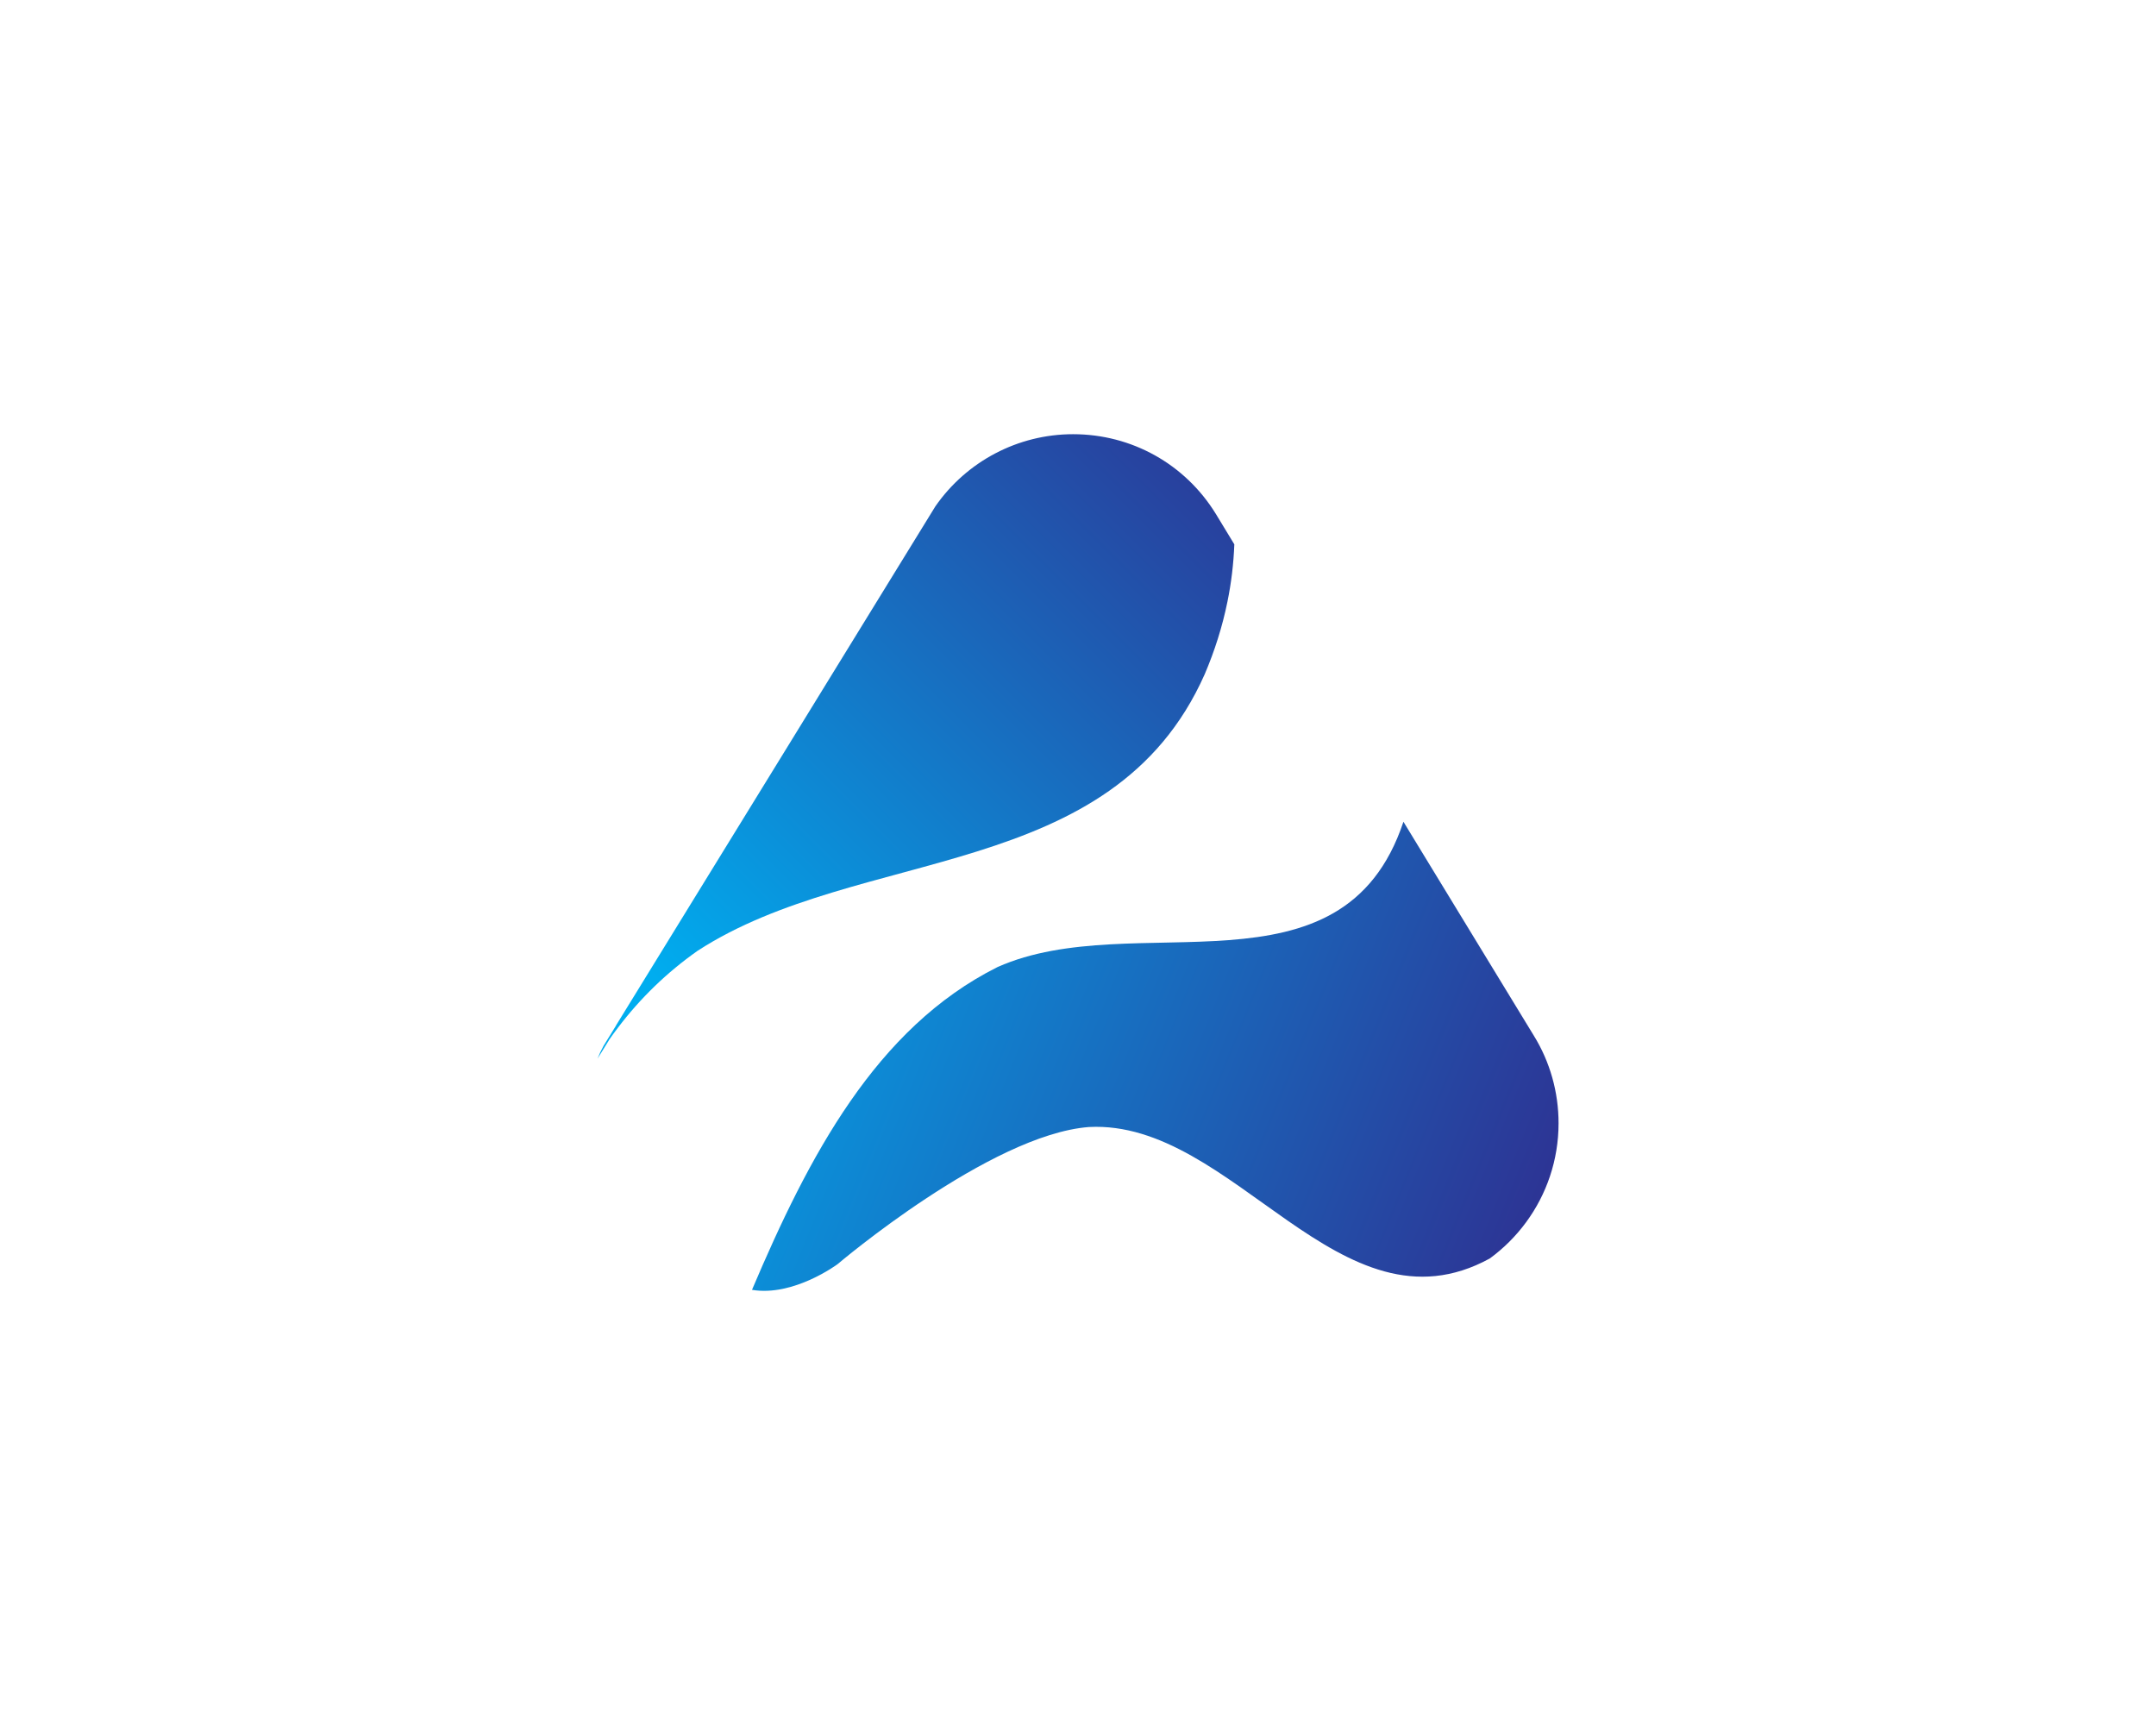
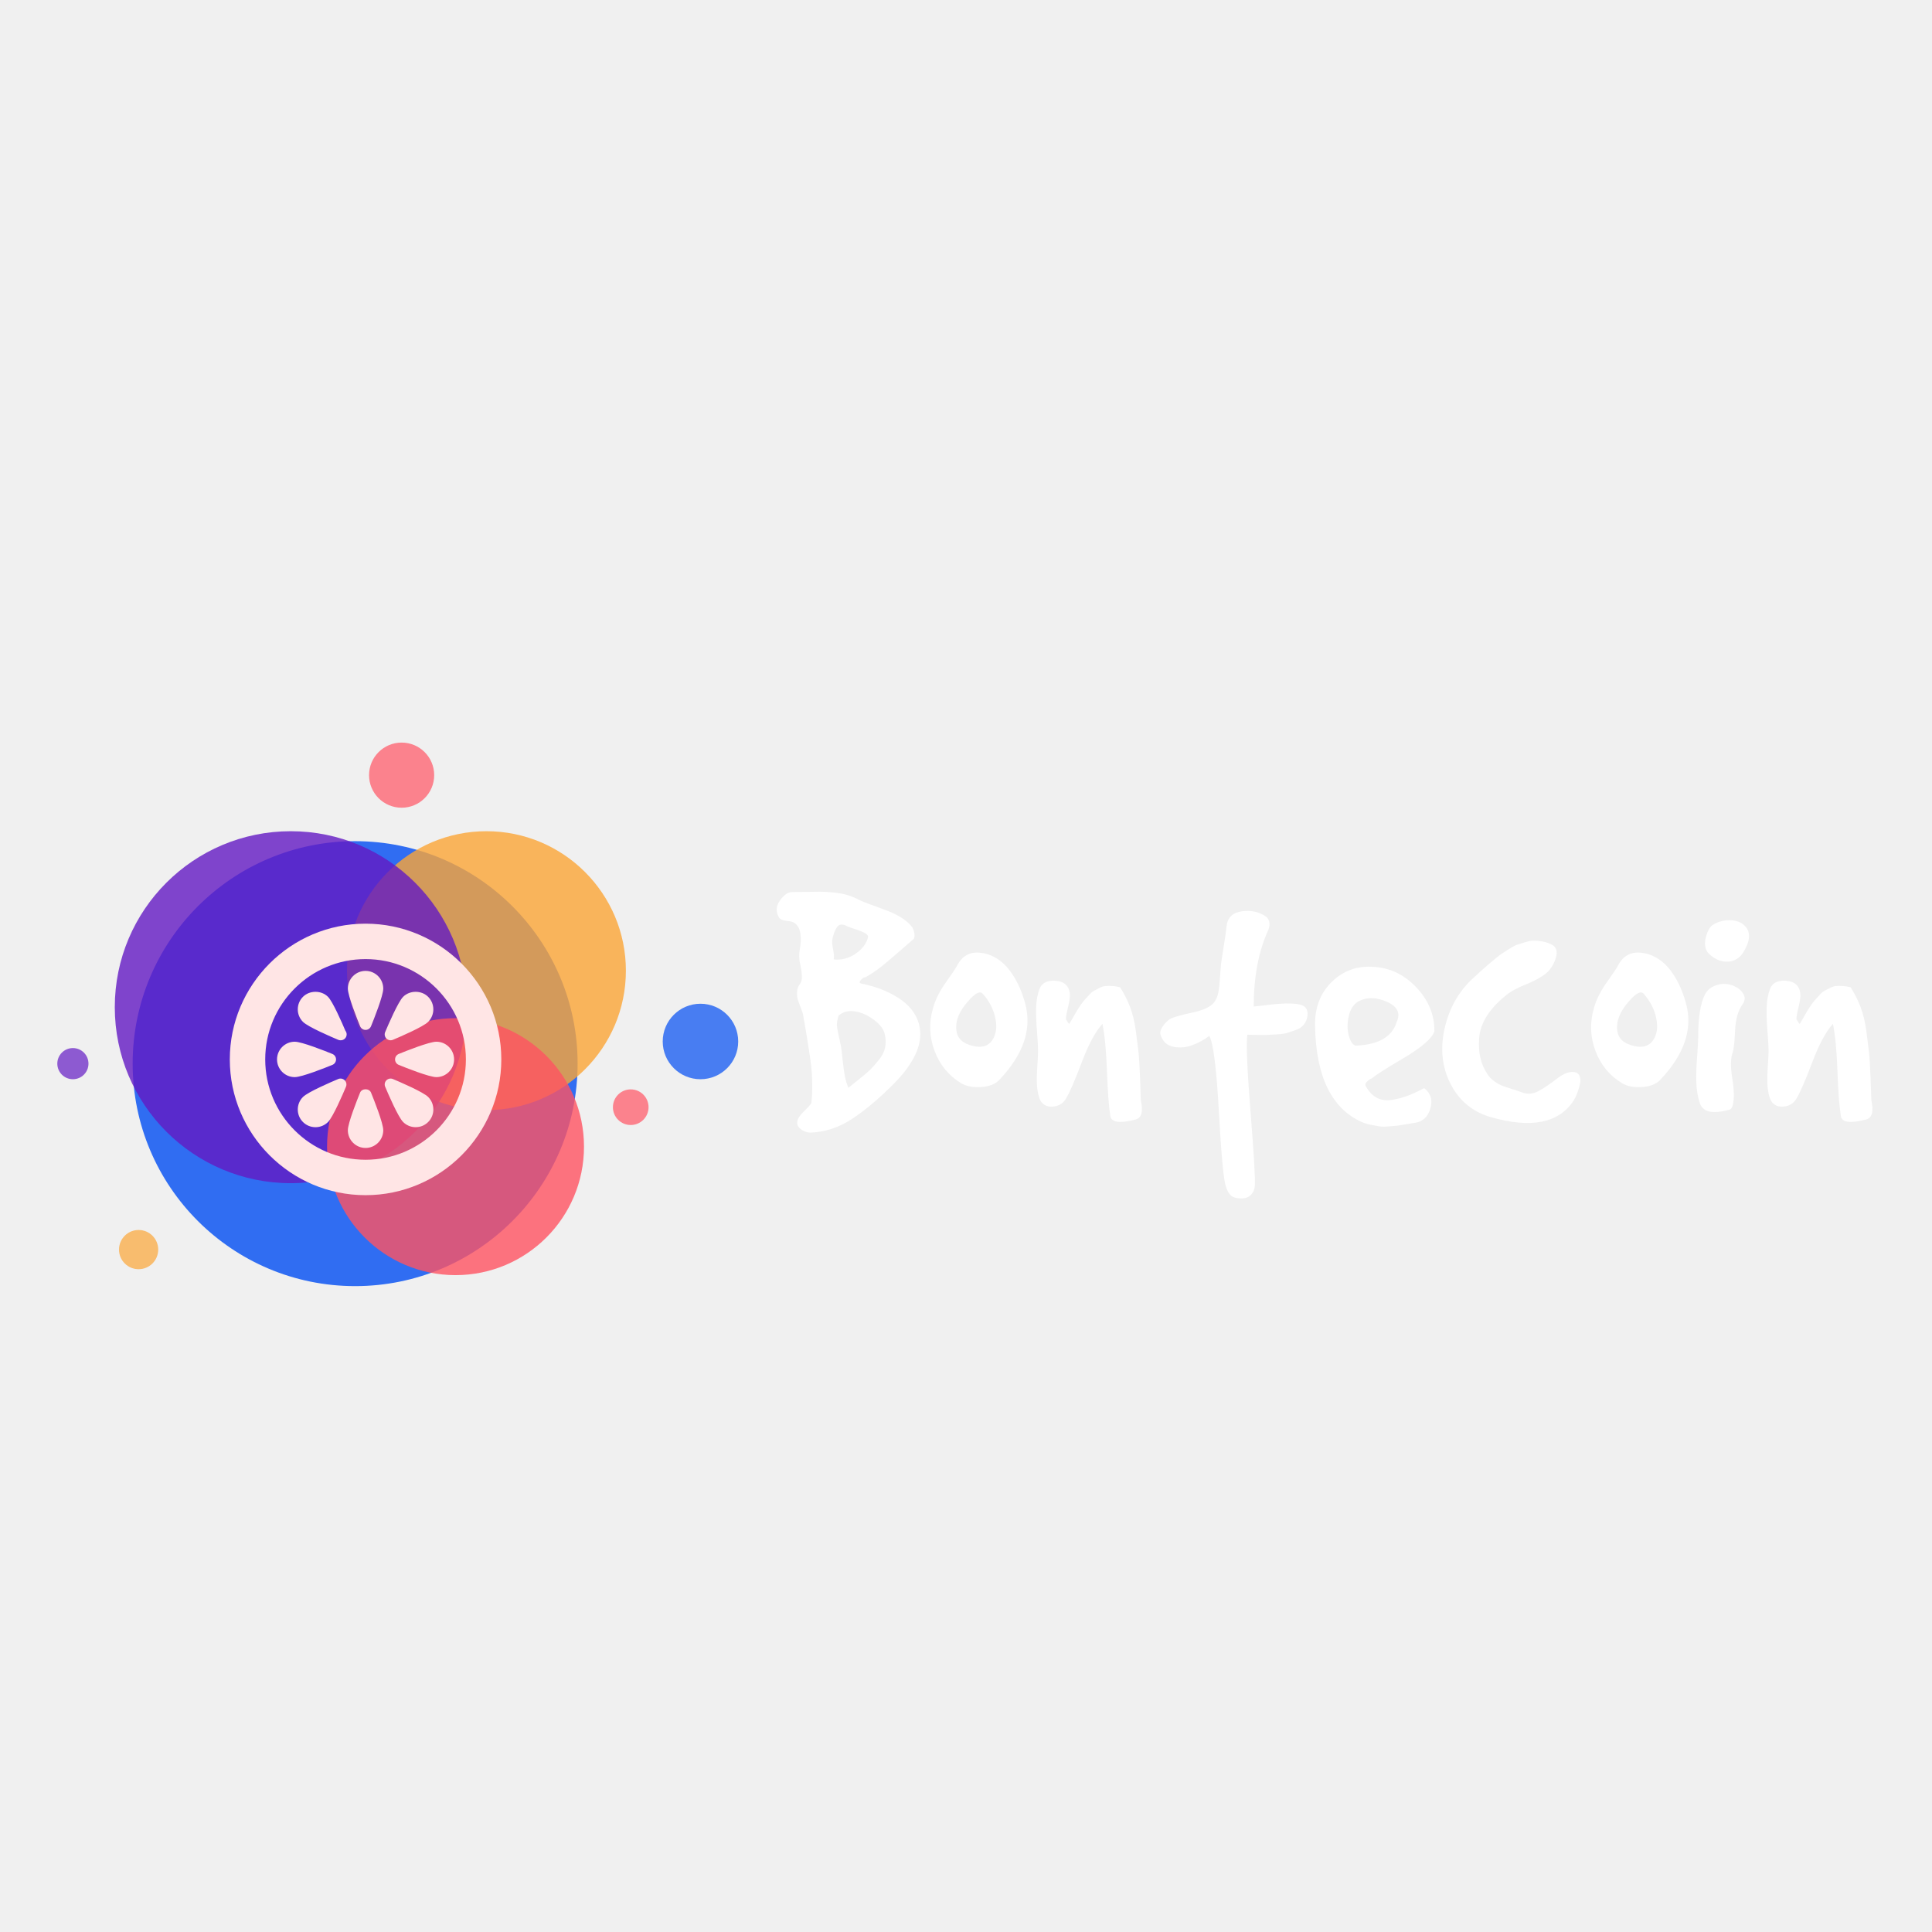
- <svg xmlns="http://www.w3.org/2000/svg" version="1.1" width="1280" height="1024" viewBox="0 0 1280 1024" xml:space="preserve">
+ <svg xmlns="http://www.w3.org/2000/svg" version="1.1" width="500" height="500" viewBox="0 0 500 500" xml:space="preserve">
  <defs>
</defs>
-   <g transform="matrix(1.969278 0 0 1.969278 640.0154 512.0123)" id="background-logo">
-     <rect style="stroke: none; stroke-width: 1; stroke-dasharray: none; stroke-linecap: butt; stroke-dashoffset: 0; stroke-linejoin: miter; stroke-miterlimit: 10; fill: rgb(255,255,255); fill-rule: nonzero; opacity: 1;" paint-order="stroke" x="-325" y="-260" rx="0" ry="0" width="650" height="520" />
+   <g transform="matrix(1,0,0,1,343.2591,262.5126)" style="">
+     <path fill="#ffffff" opacity="1" d="M-136.17-12.94L-136.17-12.94Q-136.65-14.99-136.26-16.93Q-135.87-18.88-136.12-20.88Q-136.36-22.88-137.82-23.75L-137.82-23.75Q-138.21-24.04-139.67-24.19Q-141.13-24.34-141.62-25.02L-141.62-25.02Q-142.98-27.26-141.42-29.45Q-139.87-31.64-138.31-31.64L-138.31-31.64Q-137.33-31.64-134.85-31.69Q-132.37-31.74-131.00-31.74Q-129.64-31.74-127.59-31.54Q-125.55-31.35-123.94-30.86Q-122.33-30.38-120.87-29.60L-120.87-29.60Q-120.00-29.11-114.54-27.16Q-109.09-25.21-107.14-22.49L-107.14-22.49Q-106.26-20.73-106.75-19.56L-106.75-19.56Q-108.02-18.49-110.45-16.35Q-112.89-14.21-114.93-12.55Q-116.98-10.90-119.22-9.63L-119.22-9.63Q-119.90-9.63-120.58-8.75L-120.58-8.75Q-121.07-8.17-120.39-7.97L-120.39-7.97Q-114.93-6.90-110.79-4.27Q-106.65-1.64-105.48 2.35L-105.48 2.35Q-103.44 9.46-112.11 18.13L-112.11 18.13Q-117.76 23.78-122.72 27.04Q-127.69 30.31-133.24 30.60L-133.24 30.60Q-134.80 30.69-136.12 29.62Q-137.43 28.55-136.65 26.90L-136.65 26.90Q-136.26 26.12-134.75 24.66Q-133.24 23.19-133.24 22.71L-133.24 22.71Q-133.05 20.86-133.05 18.86Q-133.05 16.86-133.15 15.31Q-133.24 13.75-133.58 11.41Q-133.92 9.07-134.12 7.85Q-134.31 6.64-134.75 3.96Q-135.19 1.28-135.39 0.31L-135.39 0.31Q-135.48-0.38-135.97-1.59Q-136.46-2.81-136.75-3.69Q-137.04-4.56-136.99-5.78Q-136.94-7.00-136.17-7.97L-136.17-7.97Q-135.29-9.04-136.17-12.94ZM-127.89-19.17L-127.89-19.17Q-127.98-18.39-127.64-16.74Q-127.30-15.08-127.50-14.21L-127.50-14.21Q-124.48-13.91-121.94-15.62Q-119.41-17.32-118.73-19.56L-118.73-19.56Q-118.34-20.34-119.17-20.88Q-120.00-21.41-121.80-22.00Q-123.60-22.58-124.18-22.88L-124.18-22.88Q-125.84-23.75-126.67-22.53Q-127.50-21.32-127.89-19.17ZM-125.45 9.46L-125.45 9.46Q-125.35 10.24-125.11 12.48Q-124.87 14.72-124.57 16.18Q-124.28 17.64-123.70 19.01L-123.70 19.01Q-123.21 18.62-120.97 16.82Q-118.73 15.01-117.95 14.23Q-117.17 13.45-115.86 11.85Q-114.54 10.24-114.20 8.63Q-113.86 7.03-114.25 5.27L-114.25 5.27Q-114.64 3.23-117.07 1.43Q-119.51-0.38-121.99-0.77Q-124.48-1.16-126.23 0.31L-126.23 0.31Q-126.72 1.96-126.67 2.84Q-126.62 3.71-126.08 6.05Q-125.55 8.39-125.45 9.46Z" />
+     <path fill="#ffffff" opacity="1" d="M-94.48 17.84L-94.48 17.84Q-99.35 14.92-101.39 9.46Q-103.44 4.01-101.78-1.64L-101.78-1.64Q-100.91-4.86-98.37-8.41Q-95.84-11.97-95.55-12.65L-95.55-12.65Q-93.60-16.35-89.66-15.96Q-85.71-15.57-82.69-12.26L-82.69-12.26Q-79.48-8.56-77.92-2.71L-77.92-2.71Q-75.29 7.12-84.64 16.96L-84.64 16.96Q-86.20 18.62-89.36 18.81Q-92.53 19.01-94.48 17.84ZM-91.36 8.20L-91.36 8.20Q-88.05 8.97-86.49 6.73Q-84.93 4.49-85.66 0.99Q-86.39-2.52-88.93-5.34L-88.93-5.34Q-90.00-6.51-92.63-3.49L-92.63-3.49Q-96.23 0.50-95.74 4.20L-95.74 4.20Q-95.35 7.32-91.36 8.20Z" />
+     <path fill="#ffffff" opacity="1" d="M-74.61 9.46L-74.61 9.46Q-74.61 7.90-74.90 4.25Q-75.19 0.60-75.10-1.98Q-75.00-4.56-74.22-6.61L-74.22-6.61Q-73.34-8.85-70.27-8.70Q-67.21-8.56-66.52-6.12L-66.52-6.12Q-66.13-4.76-66.77-2.23Q-67.40 0.31-67.40 1.28L-67.40 1.28Q-67.21 1.47-66.91 2.06L-66.91 2.06Q-66.62 2.45-66.52 2.45L-66.52 2.45Q-66.33 2.16-65.60 0.89Q-64.87-0.38-64.62-0.81Q-64.38-1.25-63.65-2.32Q-62.92-3.40-62.53-3.78Q-62.14-4.17-61.41-5.00Q-60.68-5.83-60.10-6.12Q-59.51-6.41-58.68-6.85Q-57.86-7.29-57.08-7.34Q-56.30-7.39-55.37-7.34Q-54.45-7.29-53.38-7.00L-53.38-7.00Q-51.82-4.56-50.79-1.89Q-49.77 0.79-49.28 4.49Q-48.80 8.20-48.60 9.90Q-48.41 11.60-48.21 16.52Q-48.02 21.44-48.02 22.22L-48.02 22.22Q-47.04 26.51-49.28 27.19L-49.28 27.19Q-55.52 28.84-55.91 26.31L-55.91 26.31Q-56.49 22.61-56.78 14.62Q-57.08 6.64-57.95 2.45L-57.95 2.45Q-60.68 5.47-63.31 12.43Q-65.94 19.40-67.40 21.83L-67.40 21.83Q-68.57 23.78-70.96 23.88Q-73.34 23.97-74.22 21.83L-74.22 21.83Q-74.80 20.18-74.90 18.18Q-75.00 16.18-74.80 13.41Q-74.61 10.63-74.61 9.46Z" />
+     <path fill="#ffffff" opacity="1" d="M-27.27-12.94L-27.27-12.94Q-27.17-13.82-26.59-17.37Q-26.01-20.93-25.81-22.88L-25.81-22.88Q-25.42-26.19-21.82-26.67Q-18.21-27.16-15.49-25.21L-15.49-25.21Q-14.22-23.95-15.00-21.90L-15.00-21.90Q-18.80-13.62-18.80-2.03L-18.80-2.03Q-18.02-2.13-16.07-2.32L-16.07-2.32Q-7.40-3.49-5.55-1.93L-5.55-1.93Q-4.48-0.86-5.06 1.18L-5.06 1.18Q-5.36 2.16-6.04 2.89Q-6.72 3.62-7.94 4.06Q-9.16 4.49-10.08 4.79Q-11.01 5.08-12.76 5.18Q-14.51 5.27-15.34 5.32Q-16.17 5.37-18.12 5.32Q-20.06 5.27-20.45 5.27L-20.45 5.27Q-20.94 8.58-19.63 25.14Q-18.31 41.70-18.51 44.33L-18.51 44.33Q-18.60 45.79-19.53 46.72Q-20.45 47.64-21.92 47.64L-21.92 47.64Q-23.67 47.64-24.54 47.01Q-25.42 46.38-26.01 44.53L-26.01 44.53Q-26.88 42.09-27.81 25.24Q-28.73 8.39-30.29 5.57L-30.29 5.57Q-32.34 7.12-34.77 8.00Q-37.21 8.88-39.59 8.39Q-41.98 7.90-42.86 5.47L-42.86 5.47Q-43.25 4.49-42.42 3.23Q-41.59 1.96-40.42 1.18L-40.42 1.18Q-39.15 0.50-34.82-0.42Q-30.49-1.35-29.12-3.01L-29.12-3.01Q-28.25-4.08-27.95-5.68Q-27.66-7.29-27.52-9.63Q-27.37-11.97-27.27-12.94Z" />
+     <path fill="#ffffff" opacity="1" d="M-2.92 3.13L-2.92 3.13Q-3.12-4.17 1.66-8.65Q6.43-13.14 13.54-12.16L13.54-12.16Q19.38-11.38 23.72-6.51Q28.05-1.64 27.95 4.40L27.95 4.40Q27.08 7.12 19.92 11.36Q12.76 15.60 11.79 16.57L11.79 16.57Q11.30 16.67 10.57 17.35Q9.84 18.03 10.23 18.62L10.23 18.62Q11.40 20.76 13.15 21.64Q14.90 22.51 17.09 22.12Q19.29 21.73 21.09 21.05Q22.89 20.37 25.32 19.10L25.32 19.10Q27.86 21.05 26.93 24.31Q26.01 27.58 22.99 28.06L22.99 28.06Q22.79 28.06 20.84 28.41Q18.90 28.75 18.41 28.80Q17.92 28.84 16.27 28.99Q14.61 29.14 13.73 28.99Q12.86 28.84 11.59 28.60Q10.32 28.36 9.16 27.87L9.16 27.87Q-2.53 22.61-2.92 3.13ZM7.69 8.10L7.69 8.10Q16.46 7.71 18.21 1.96L18.21 1.96Q19.77-1.45 15.68-3.25Q11.59-5.05 8.38-3.40L8.38-3.40Q6.43-2.32 5.80 0.45Q5.16 3.23 5.84 5.61Q6.53 8.00 7.69 8.10Z" />
+     <path fill="#ffffff" opacity="1" d="M30.29 5.27L30.29 5.27Q31.85-3.98 38.38-9.73L38.38-9.73Q38.57-9.92 39.98-11.19Q41.39-12.45 41.78-12.79Q42.17-13.14 43.54-14.26Q44.90-15.38 45.49-15.77Q46.07-16.15 47.39-16.98Q48.70-17.81 49.48-18.05Q50.26-18.30 51.52-18.69Q52.79-19.08 53.72-19.08Q54.64-19.08 55.81-18.88Q56.98-18.69 58.05-18.20L58.05-18.20Q60.29-17.23 59.32-14.40L59.32-14.40Q58.44-11.77 56.54-10.36Q54.64-8.95 51.72-7.78Q48.80-6.61 47.14-5.44L47.14-5.44Q39.93 0.11 39.54 6.25L39.54 6.25Q39.15 11.70 41.59 15.31L41.59 15.31Q42.27 16.47 43.44 17.30Q44.61 18.13 45.49 18.47Q46.36 18.81 48.12 19.35Q49.87 19.88 50.55 20.18L50.55 20.18Q52.79 21.05 55.03 19.79Q57.27 18.52 59.51 16.77Q61.75 15.01 63.41 14.92L63.41 14.92Q64.87 14.82 65.40 15.70Q65.94 16.57 65.65 17.94Q65.36 19.30 64.92 20.42Q64.48 21.54 63.99 22.32L63.99 22.32Q58.25 31.08 42.56 26.60L42.56 26.60Q35.84 24.66 32.48 18.62Q29.12 12.58 30.29 5.27Z" />
+     <path fill="#ffffff" opacity="1" d="M76.56 17.84L76.56 17.84Q71.69 14.92 69.64 9.46Q67.60 4.01 69.25-1.64L69.25-1.64Q70.13-4.86 72.66-8.41Q75.19-11.97 75.48-12.65L75.48-12.65Q77.43-16.35 81.38-15.96Q85.32-15.57 88.34-12.26L88.34-12.26Q91.56-8.56 93.11-2.71L93.11-2.71Q95.74 7.12 86.39 16.96L86.39 16.96Q84.84 18.62 81.67 18.81Q78.50 19.01 76.56 17.84ZM79.67 8.20L79.67 8.20Q82.98 8.97 84.54 6.73Q86.10 4.49 85.37 0.99Q84.64-2.52 82.11-5.34L82.11-5.34Q81.04-6.51 78.41-3.49L78.41-3.49Q74.80 0.50 75.29 4.20L75.29 4.20Q75.68 7.32 79.67 8.20Z" />
+     <path fill="#ffffff" opacity="1" d="M96.23 5.96L96.23 5.96Q96.23-1.74 97.98-5.15L97.98-5.15Q98.96-7.00 101.20-7.63Q103.44-8.27 105.58-7.29L105.58-7.29Q107.14-6.61 107.92-5.29Q108.70-3.98 107.72-2.62L107.72-2.62Q105.97-0.18 105.78 4.20Q105.58 8.58 105.19 9.75L105.19 9.75Q104.32 11.99 105.05 16.57Q105.78 21.15 105.19 23.39L105.19 23.39Q105.19 23.68 104.90 24.17Q104.61 24.66 104.32 24.66L104.32 24.66Q97.79 26.51 96.62 22.90L96.62 22.90Q95.84 20.37 95.74 17.59Q95.65 14.82 95.94 11.17Q96.23 7.51 96.23 5.96ZM98.67-16.06L98.67-16.06Q97.59-17.62 98.23-20.00Q98.86-22.39 100.03-23.17L100.03-23.17Q102.27-24.53 104.90-24.34Q107.53-24.14 108.80-22.29L108.80-22.29Q109.96-20.54 108.84-17.86Q107.72-15.18 106.17-14.30L106.17-14.30Q104.51-13.33 102.42-13.77Q100.32-14.21 98.67-16.06Z" />
+     <path fill="#ffffff" opacity="1" d="M114.44 9.46L114.44 9.46Q114.44 7.90 114.15 4.25Q113.86 0.60 113.96-1.98Q114.06-4.56 114.83-6.61L114.83-6.61Q115.71-8.85 118.78-8.70Q121.85-8.56 122.53-6.12L122.53-6.12Q122.92-4.76 122.29-2.23Q121.65 0.31 121.65 1.28L121.65 1.28Q121.85 1.47 122.14 2.06L122.14 2.06Q122.43 2.45 122.53 2.45L122.53 2.45Q122.72 2.16 123.45 0.89Q124.18-0.38 124.43-0.81Q124.67-1.25 125.40-2.32Q126.13-3.40 126.52-3.78Q126.91-4.17 127.64-5.00Q128.37-5.83 128.96-6.12Q129.54-6.41 130.37-6.85Q131.20-7.29 131.98-7.34Q132.76-7.39 133.68-7.34Q134.61-7.29 135.68-7.00L135.68-7.00Q137.24-4.56 138.26-1.89Q139.28 0.79 139.77 4.49Q140.26 8.20 140.45 9.90Q140.65 11.60 140.84 16.52Q141.04 21.44 141.04 22.22L141.04 22.22Q142.01 26.51 139.77 27.19L139.77 27.19Q133.54 28.84 133.15 26.31L133.15 26.31Q132.56 22.61 132.27 14.62Q131.98 6.64 131.10 2.45L131.10 2.45Q128.37 5.47 125.74 12.43Q123.11 19.40 121.65 21.83L121.65 21.83Q120.48 23.78 118.10 23.88Q115.71 23.97 114.83 21.83L114.83 21.83Q114.25 20.18 114.15 18.18Q114.06 16.18 114.25 13.41Q114.44 10.63 114.44 9.46Z" />
  </g>
-   <g transform="matrix(1.969278 0 0 1.969278 640.0154 512.0123)" id="logo-logo">
-     <g style="" paint-order="stroke">
-       <g transform="matrix(0.205 0 0 -0.205 23.28828 58.41127)">
-         <linearGradient id="SVGID_1_4_441595" gradientUnits="userSpaceOnUse" gradientTransform="matrix(1308.83 -540.838 -397.947 -963.035 4476.6 5094.51)" x1="0" y1="4.547473508864641e-13" x2="1" y2="4.547473508864641e-13">
-           <stop offset="0%" style="stop-color:rgb(0,173,239);stop-opacity: 1" />
-           <stop offset="100%" style="stop-color:rgb(46,49,146);stop-opacity: 1" />
-         </linearGradient>
-         <path style="stroke: none; stroke-width: 1; stroke-dasharray: none; stroke-linecap: butt; stroke-dashoffset: 0; stroke-linejoin: miter; stroke-miterlimit: 10; fill: url(#SVGID_1_4_441595); fill-rule: nonzero; opacity: 1;" paint-order="stroke" transform=" translate(-5011.81, -4356.011)" d="m 5568.5 4386.41 c 0 0 -47.96 78.63 -95.89 157.27 c -23.97 39.3 -47.93 78.63 -65.92 108.12 l -29.92 49.1 c -89.6 -268.83 -395.31 -124.05 -596.91 -213.65 c -179.22 -89.61 -278.06 -279.12 -361.13 -474.66 c 61.3 -10.39 125.91 37.81 125.91 37.81 c 0 0 224.01 190.41 369.62 201.62 c 212.83 11.2 369.65 -313.63 589.47 -193.32 c 20.42 14.93 38.48 32.95 53.47 53.36 c 29.99 40.83 47.69 91.16 47.69 145.54 c 0 45.59 -12.51 90.17 -36.39 128.81" stroke-linecap="round" />
+   <g transform="matrix(1.093195 0 0 1.093195 102.9402 262.5126)">
+     <g style="">
+       <g transform="matrix(1.120438 0 0 1.120438 -10.09101 11.67007)">
+         <circle style="stroke: none; stroke-width: 0; stroke-dasharray: none; stroke-linecap: butt; stroke-dashoffset: 0; stroke-linejoin: miter; stroke-miterlimit: 4; fill: rgb(0,76,242); fill-rule: evenodd; opacity: 0.8;" cx="0" cy="0" r="47.006" />
      </g>
-       <g transform="matrix(0.205 0 0 -0.205 -48.87432 -34.98973)">
-         <linearGradient id="SVGID_2_5_441596" gradientUnits="userSpaceOnUse" gradientTransform="matrix(859.967 865.378 446.076 -443.286 4112.8 4633.94)" x1="0" y1="9.094947017729282e-13" x2="1" y2="9.094947017729282e-13">
-           <stop offset="0%" style="stop-color:rgb(0,173,239);stop-opacity: 1" />
-           <stop offset="100%" style="stop-color:rgb(46,49,146);stop-opacity: 1" />
-         </linearGradient>
-         <path style="stroke: none; stroke-width: 1; stroke-dasharray: none; stroke-linecap: butt; stroke-dashoffset: 0; stroke-linejoin: miter; stroke-miterlimit: 10; fill: url(#SVGID_2_5_441596); fill-rule: nonzero; opacity: 1;" paint-order="stroke" transform=" translate(-4659.74, -4811.7)" d="m 5128.01 5108.87 c -1.1 -28.58 -4.48 -56.7 -10.09 -84.14 c -7.52 -37.07 -18.92 -72.77 -33.51 -106.94 c -136.55 -307.34 -506.17 -251.33 -745.69 -406.54 c -22.42 -15.78 -43.52 -33.19 -63.13 -52.14 c -19.6 -18.95 -37.73 -39.4 -54.2 -61.2 c -4.38 -5.69 -8.71 -11.64 -12.88 -17.69 l -0.22 -0.55 l -16.82 -27.11 c 2.58 6.51 5.61 12.89 8.99 19.04 c 0.09 0.11 0.09 0.21 0.22 0.34 l 17.81 28.9 c 0.1 0.23 0.21 0.45 0.33 0.77 c 0 0 38.97 63.36 77.97 126.7 c 19.49 31.68 38.97 63.33 53.58 87.09 l 128.12 208.17 c 19.58 31.84 41.62 67.68 63.64 103.5 c 66.12 107.48 132.24 214.94 132.24 214.94 l 13.99 22.75 c 46.15 66.42 121.76 106.08 202.54 106.08 c 86.23 0 164.76 -43.91 209.9 -117.17 l 27.21 -44.8" stroke-linecap="round" />
+       <g transform="matrix(0.7023644 0 0 0.7023644 20.99094 -10.34011)">
+         <circle style="stroke: none; stroke-width: 0; stroke-dasharray: none; stroke-linecap: butt; stroke-dashoffset: 0; stroke-linejoin: miter; stroke-miterlimit: 4; fill: rgb(251,165,54); fill-rule: evenodd; opacity: 0.8;" cx="0" cy="0" r="47.006" />
+       </g>
+       <g transform="matrix(0.1640207 0 0 0.1640207 0.9140783 -56.62735)">
+         <circle style="stroke: none; stroke-width: 0; stroke-dasharray: none; stroke-linecap: butt; stroke-dashoffset: 0; stroke-linejoin: miter; stroke-miterlimit: 4; fill: rgb(255,83,98); fill-rule: evenodd; opacity: 0.7;" cx="0" cy="0" r="47.006" />
+       </g>
+       <g transform="matrix(0.886317 0 0 0.886317 -25.32817 -1.693255)">
+         <circle style="stroke: none; stroke-width: 0; stroke-dasharray: none; stroke-linecap: butt; stroke-dashoffset: 0; stroke-linejoin: miter; stroke-miterlimit: 4; fill: rgb(99,25,195); fill-rule: evenodd; opacity: 0.8;" cx="0" cy="0" r="47.006" />
+       </g>
+       <g transform="matrix(0.647043 0 0 0.647043 13.67404 31.32202)">
+         <circle style="stroke: none; stroke-width: 0; stroke-dasharray: none; stroke-linecap: butt; stroke-dashoffset: 0; stroke-linejoin: miter; stroke-miterlimit: 4; fill: rgb(255,83,98); fill-rule: evenodd; opacity: 0.8;" cx="0" cy="0" r="47.006" />
+       </g>
+       <g transform="matrix(0.07846229 0 0 -0.07846229 -76.90763 11.67007)">
+         <circle style="stroke: none; stroke-width: 0; stroke-dasharray: none; stroke-linecap: butt; stroke-dashoffset: 0; stroke-linejoin: miter; stroke-miterlimit: 4; fill: rgb(99,25,195); fill-rule: evenodd; opacity: 0.7;" cx="0" cy="0" r="47.006" />
+       </g>
+       <g transform="matrix(0.08973911 0 0 0.08973911 55.15345 21.98044)">
+         <circle style="stroke: none; stroke-width: 0; stroke-dasharray: none; stroke-linecap: butt; stroke-dashoffset: 0; stroke-linejoin: miter; stroke-miterlimit: 4; fill: rgb(255,83,98); fill-rule: evenodd; opacity: 0.7;" cx="0" cy="0" r="47.006" />
+       </g>
+       <g transform="matrix(0.1900769 0 0 0.1900769 71.66109 6.423524)">
+         <circle style="stroke: none; stroke-width: 0; stroke-dasharray: none; stroke-linecap: butt; stroke-dashoffset: 0; stroke-linejoin: miter; stroke-miterlimit: 4; fill: rgb(0,76,242); fill-rule: evenodd; opacity: 0.7;" cx="0" cy="0" r="47.006" />
+       </g>
+       <g transform="matrix(0.09873329 0 0 0.09873329 -61.34997 55.69043)">
+         <circle style="stroke: none; stroke-width: 0; stroke-dasharray: none; stroke-linecap: butt; stroke-dashoffset: 0; stroke-linejoin: miter; stroke-miterlimit: 4; fill: rgb(251,165,54); fill-rule: evenodd; opacity: 0.7;" cx="0" cy="0" r="47.006" />
      </g>
    </g>
  </g>
+   <g transform="matrix(3.054929 0 0 3.054929 94.60601 274.1771)">
+     <path style="stroke: none; stroke-width: 0; stroke-dasharray: none; stroke-linecap: butt; stroke-dashoffset: 0; stroke-linejoin: miter; stroke-miterlimit: 4; fill: rgb(255,229,229); fill-rule: nonzero; opacity: 1;" transform=" translate(-12, -12)" d="M 9.685 13.66 c -0.593 0.249 -2.562 1.095 -2.988 1.522 c -0.585 0.585 -0.585 1.536 0 2.121 c 0.283 0.283 0.66 0.439 1.061 0.439 s 0.777 -0.156 1.061 -0.439 c 0.427 -0.427 1.273 -2.396 1.522 -2.988 c 0.079 -0.188 0.036 -0.404 -0.107 -0.547 C 10.088 13.623 9.873 13.581 9.685 13.66 z M 8.818 6.697 c -0.566 -0.566 -1.555 -0.566 -2.121 0 c -0.585 0.585 -0.585 1.536 0 2.121 c 0.427 0.427 2.396 1.273 2.988 1.522 c 0.063 0.026 0.128 0.039 0.194 0.039 h 0.02 c 0.276 0 0.5 -0.224 0.5 -0.5 c 0 -0.118 -0.041 -0.226 -0.109 -0.311 C 9.993 8.867 9.22 7.099 8.818 6.697 z M 11.537 14.811 C 11.294 15.406 10.5 17.396 10.5 18 c 0 0.827 0.673 1.5 1.5 1.5 c 0.827 0 1.5 -0.673 1.5 -1.5 c 0 -0.604 -0.794 -2.594 -1.037 -3.189 C 12.31 14.435 11.69 14.435 11.537 14.811 z M 9.5 12 c 0 -0.203 -0.123 -0.386 -0.311 -0.463 C 8.594 11.294 6.604 10.5 6 10.5 c -0.827 0 -1.5 0.673 -1.5 1.5 s 0.673 1.5 1.5 1.5 c 0.604 0 2.594 -0.794 3.189 -1.037 C 9.377 12.386 9.5 12.203 9.5 12 z M 18 10.5 c -0.604 0 -2.594 0.794 -3.189 1.037 C 14.623 11.614 14.5 11.797 14.5 12 s 0.123 0.386 0.311 0.463 C 15.406 12.706 17.396 13.5 18 13.5 c 0.827 0 1.5 -0.673 1.5 -1.5 S 18.827 10.5 18 10.5 z M 14.315 13.66 c -0.188 -0.078 -0.403 -0.036 -0.547 0.107 c -0.144 0.144 -0.186 0.36 -0.107 0.547 c 0.249 0.593 1.095 2.562 1.522 2.988 c 0.283 0.283 0.66 0.439 1.061 0.439 s 0.777 -0.156 1.061 -0.439 c 0.585 -0.585 0.585 -1.536 0 -2.121 C 16.876 14.755 14.908 13.909 14.315 13.66 z M 12 4.5 c -0.827 0 -1.5 0.673 -1.5 1.5 c 0 0.604 0.794 2.594 1.037 3.189 C 11.614 9.377 11.797 9.5 12 9.5 s 0.386 -0.123 0.463 -0.311 C 12.706 8.594 13.5 6.604 13.5 6 C 13.5 5.173 12.827 4.5 12 4.5 z M 12 0.5 C 5.659 0.5 0.5 5.659 0.5 12 S 5.659 23.5 12 23.5 S 23.5 18.341 23.5 12 S 18.341 0.5 12 0.5 z M 12 20.5 c -4.687 0 -8.5 -3.813 -8.5 -8.5 S 7.313 3.5 12 3.5 s 8.5 3.813 8.5 8.5 S 16.687 20.5 12 20.5 z M 14.121 10.379 c 0.065 0 0.131 -0.013 0.194 -0.039 c 0.593 -0.249 2.562 -1.095 2.988 -1.522 c 0.585 -0.585 0.585 -1.536 0 -2.121 c -0.566 -0.566 -1.555 -0.566 -2.121 0 c -0.427 0.427 -1.273 2.396 -1.522 2.988 c -0.079 0.188 -0.036 0.404 0.107 0.547 C 13.863 10.328 13.991 10.379 14.121 10.379 z" stroke-linecap="round" />
+   </g>
</svg>
